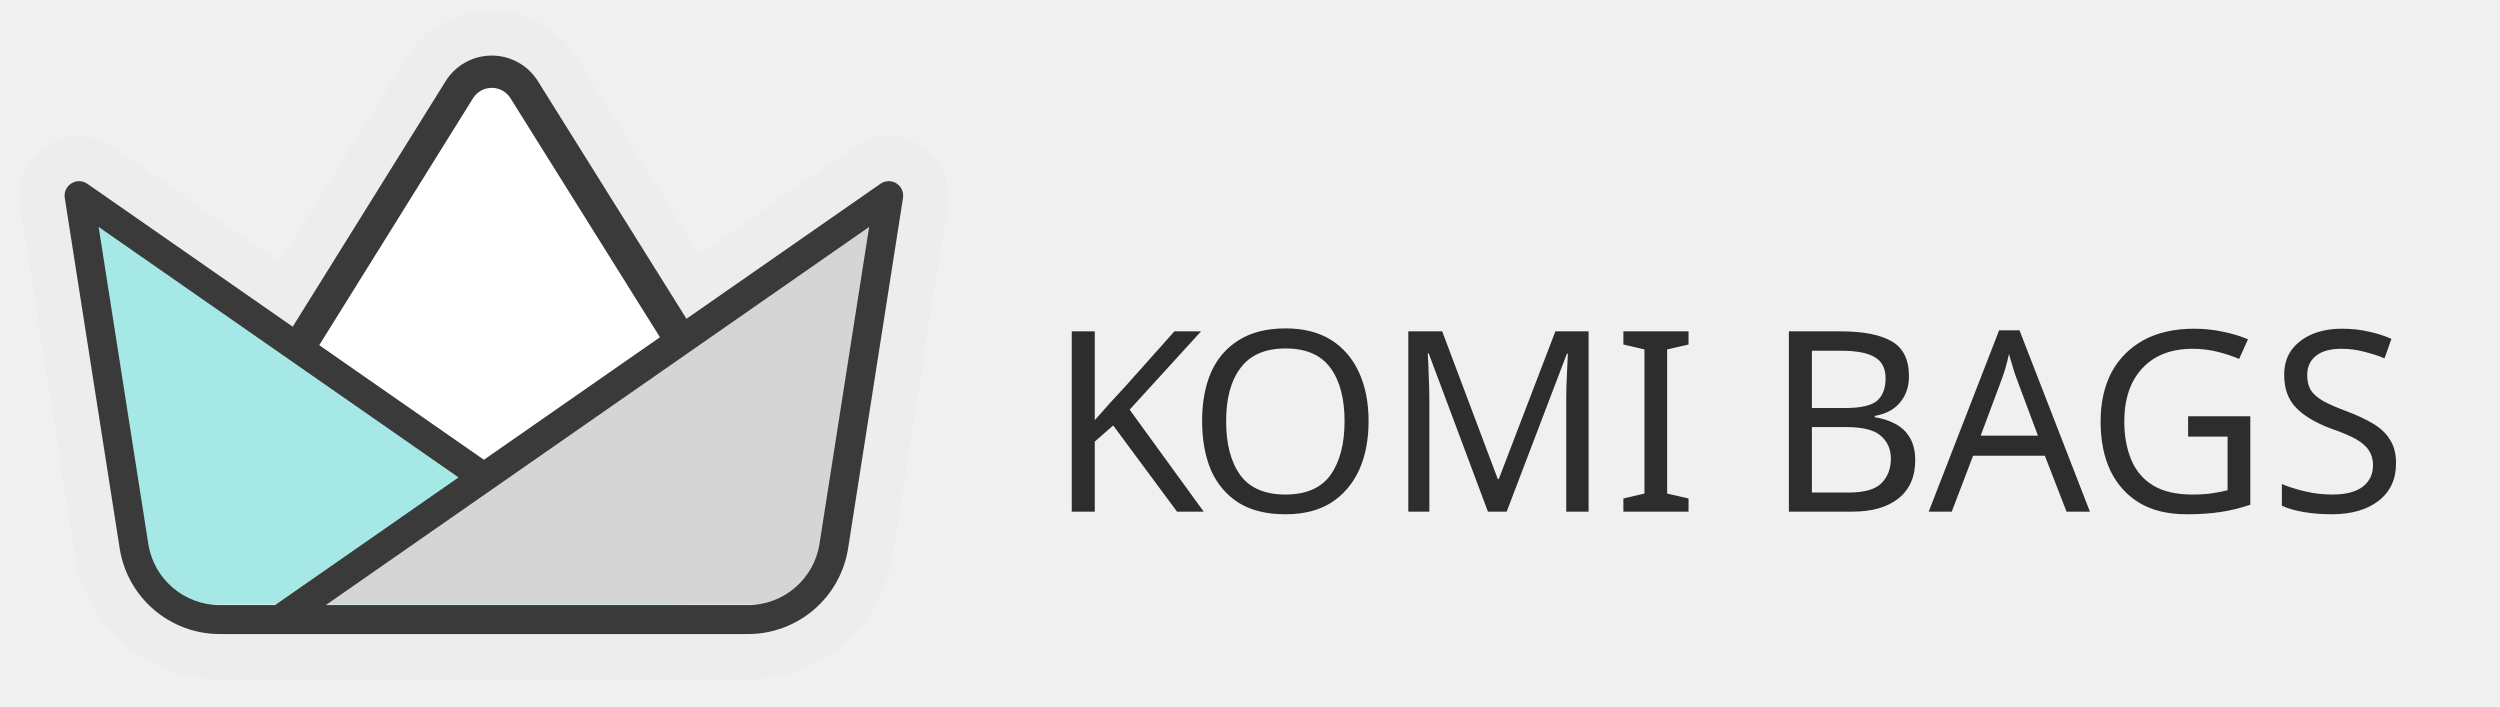
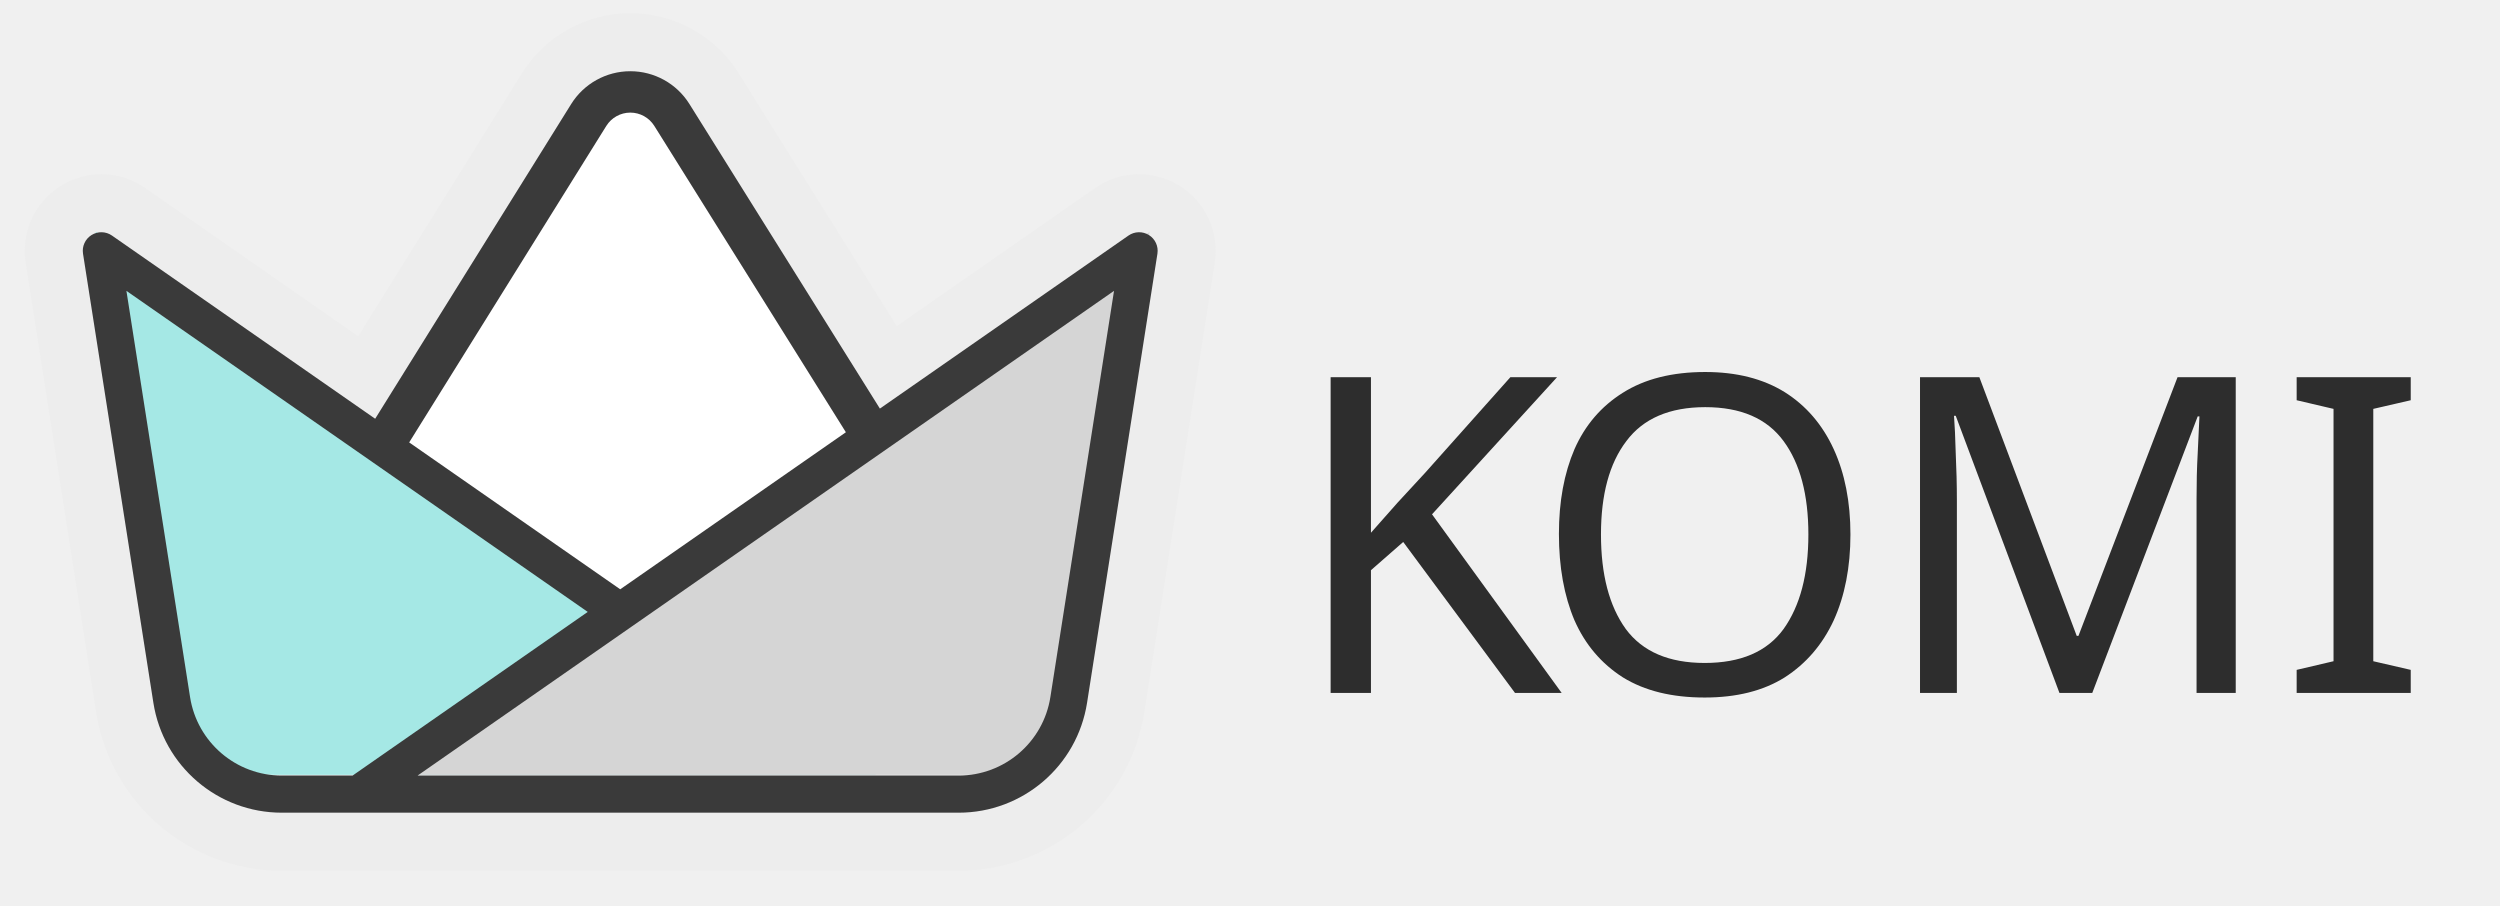
- <svg xmlns="http://www.w3.org/2000/svg" width="100%" height="100%" viewBox="0 0 414 117" version="1.1" xml:space="preserve" style="fill-rule:evenodd;clip-rule:evenodd;stroke-linejoin:round;stroke-miterlimit:2;">
-   <g id="Artboard2" transform="matrix(7.16704,0,0,2.56352,543.112,116.202)">
+ <svg xmlns="http://www.w3.org/2000/svg" width="100%" height="100%" viewBox="0 0 323 117" version="1.1" xml:space="preserve" style="fill-rule:evenodd;clip-rule:evenodd;stroke-linejoin:round;stroke-miterlimit:2;">
+   <g id="Artboard2" transform="matrix(5.58207,0,0,2.56352,423.005,116.202)">
    <rect x="-75.779" y="-45.329" width="57.763" height="45.329" style="fill:none;" />
-     <g transform="matrix(0.419551,0,0,1.49472,-45.3806,17.7898)">
+     <g transform="matrix(0.538679,0,0,1.49472,-36.7493,17.7898)">
      <g transform="matrix(0.104585,0,0,0.0820731,-77.35,-59.4421)">
        <path d="M440.646,543.622L162.581,543.622C136.278,543.622 113.891,524.469 109.82,498.482C99.807,434.576 80.909,313.955 80.909,313.955C80.436,310.938 81.809,307.93 84.398,306.31C86.987,304.69 90.293,304.771 92.799,306.515L200.938,381.778L281.46,252.497C286.682,244.113 295.857,239.013 305.735,239.004C315.612,238.995 324.796,244.079 330.033,252.454L408.29,377.601L510.427,306.515C512.934,304.771 516.24,304.69 518.829,306.31C521.418,307.93 522.79,310.938 522.318,313.955C522.318,313.955 503.42,434.576 493.407,498.482C489.335,524.469 466.949,543.622 440.646,543.622ZM288.263,461.136L98.741,329.233C104.358,365.087 117.225,447.213 124.888,496.121C127.797,514.687 143.79,528.37 162.581,528.37L191.66,528.37L288.263,461.136ZM394.32,387.324L315.619,261.467C313.492,258.065 309.762,256 305.75,256.004C301.738,256.008 298.011,258.079 295.89,261.485L214.91,391.501L301.613,451.845L394.32,387.324ZM218.36,528.37L440.646,528.37C459.437,528.37 475.43,514.687 478.338,496.121C486.002,447.213 498.869,365.087 504.486,329.233L218.36,528.37Z" style="stroke:rgb(237,237,237);stroke-width:47.7px;" />
      </g>
      <g transform="matrix(0.104585,0,0,0.0820731,-77.7052,-60.0911)">
        <path d="M422.601,432.551L306.348,489.064L187.417,435.642L295.89,261.485C298.011,258.079 301.738,256.008 305.75,256.004C309.762,256 313.492,258.065 315.619,261.467L422.601,432.551Z" style="fill:white;" />
      </g>
      <g transform="matrix(0.104585,0,0,0.0820731,-77.7052,-60.0911)">
        <path d="M89.434,312.775C89.434,312.775 108.332,433.396 118.345,497.302C121.835,519.578 141.025,535.996 163.572,535.996L410.165,535.996L89.434,312.775Z" style="fill:white;" />
      </g>
      <g transform="matrix(0.104585,0,0,0.0820731,-77.7052,-60.0911)">
        <path d="M522.565,312.775C522.565,312.775 503.668,433.396 493.655,497.302C490.165,519.578 470.975,535.996 448.428,535.996L201.835,535.996L522.565,312.775Z" style="fill:white;" />
      </g>
      <g transform="matrix(0.104585,0,0,0.0820731,-77.7052,-60.0911)">
        <path d="M422.601,432.551L306.348,489.064L187.417,435.642L295.89,261.485C298.011,258.079 301.738,256.008 305.75,256.004C309.762,256 313.492,258.065 315.619,261.467L422.601,432.551Z" style="fill:white;" />
      </g>
      <g transform="matrix(0.104585,0,0,0.0820731,-77.7052,-60.0911)">
        <path d="M89.434,312.775C89.434,312.775 108.332,433.396 118.345,497.302C121.835,519.578 141.025,535.996 163.572,535.996L410.165,535.996L89.434,312.775Z" style="fill:rgb(165,232,229);" />
      </g>
      <g transform="matrix(0.104585,0,0,0.0820731,-77.7052,-60.0911)">
        <path d="M522.565,312.775C522.565,312.775 503.668,433.396 493.655,497.302C490.165,519.578 470.975,535.996 448.428,535.996L201.835,535.996L522.565,312.775Z" style="fill:rgb(213,213,213);" />
      </g>
      <g transform="matrix(0.104585,0,0,0.0820731,-77.35,-59.4421)">
        <path d="M440.646,543.622L162.581,543.622C136.278,543.622 113.891,524.469 109.82,498.482C99.807,434.576 80.909,313.955 80.909,313.955C80.436,310.938 81.809,307.93 84.398,306.31C86.987,304.69 90.293,304.771 92.799,306.515L200.938,381.778L281.46,252.497C286.682,244.113 295.857,239.013 305.735,239.004C315.612,238.995 324.796,244.079 330.033,252.454L408.29,377.601L510.427,306.515C512.934,304.771 516.24,304.69 518.829,306.31C521.418,307.93 522.79,310.938 522.318,313.955C522.318,313.955 503.42,434.576 493.407,498.482C489.335,524.469 466.949,543.622 440.646,543.622ZM288.263,461.136L98.741,329.233C104.358,365.087 117.225,447.213 124.888,496.121C127.797,514.687 143.79,528.37 162.581,528.37L191.66,528.37L288.263,461.136ZM394.32,387.324L315.619,261.467C313.492,258.065 309.762,256 305.75,256.004C301.738,256.008 298.011,258.079 295.89,261.485L214.91,391.501L301.613,451.845L394.32,387.324ZM218.36,528.37L440.646,528.37C459.437,528.37 475.43,514.687 478.338,496.121C486.002,447.213 498.869,365.087 504.486,329.233L218.36,528.37Z" style="fill:rgb(58,58,58);" />
      </g>
-       <g transform="matrix(1.1596,0,0,0.90999,-75.3383,-174.647)">
-         <g transform="matrix(12,0,0,12,113.37,169.816)">
+       <g transform="matrix(1.58432,0,0,1.24329,-99.8634,-229.995)">
+         <g transform="matrix(12,0,0,12,80.9699,169.816)">
                </g>
-         <text x="52.23px" y="169.816px" style="font-family:'Prompt-Medium', 'Prompt';font-weight:500;font-size:12px;fill:rgb(45,45,45);">K<tspan x="58.842px 68.094px 78.006px 79.65px 83.49px 90.486px 98.25px 106.566px " y="169.816px 169.816px 169.816px 169.816px 169.816px 169.816px 169.816px 169.816px ">OMI BAGS</tspan>
+         <text x="52.23px" y="169.816px" style="font-family:'Prompt-Medium', 'Prompt';font-weight:500;font-size:12px;fill:rgb(45,45,45);">K<tspan x="58.842px 68.094px 78.006px " y="169.816px 169.816px 169.816px ">OMI</tspan>
        </text>
      </g>
    </g>
  </g>
</svg>
